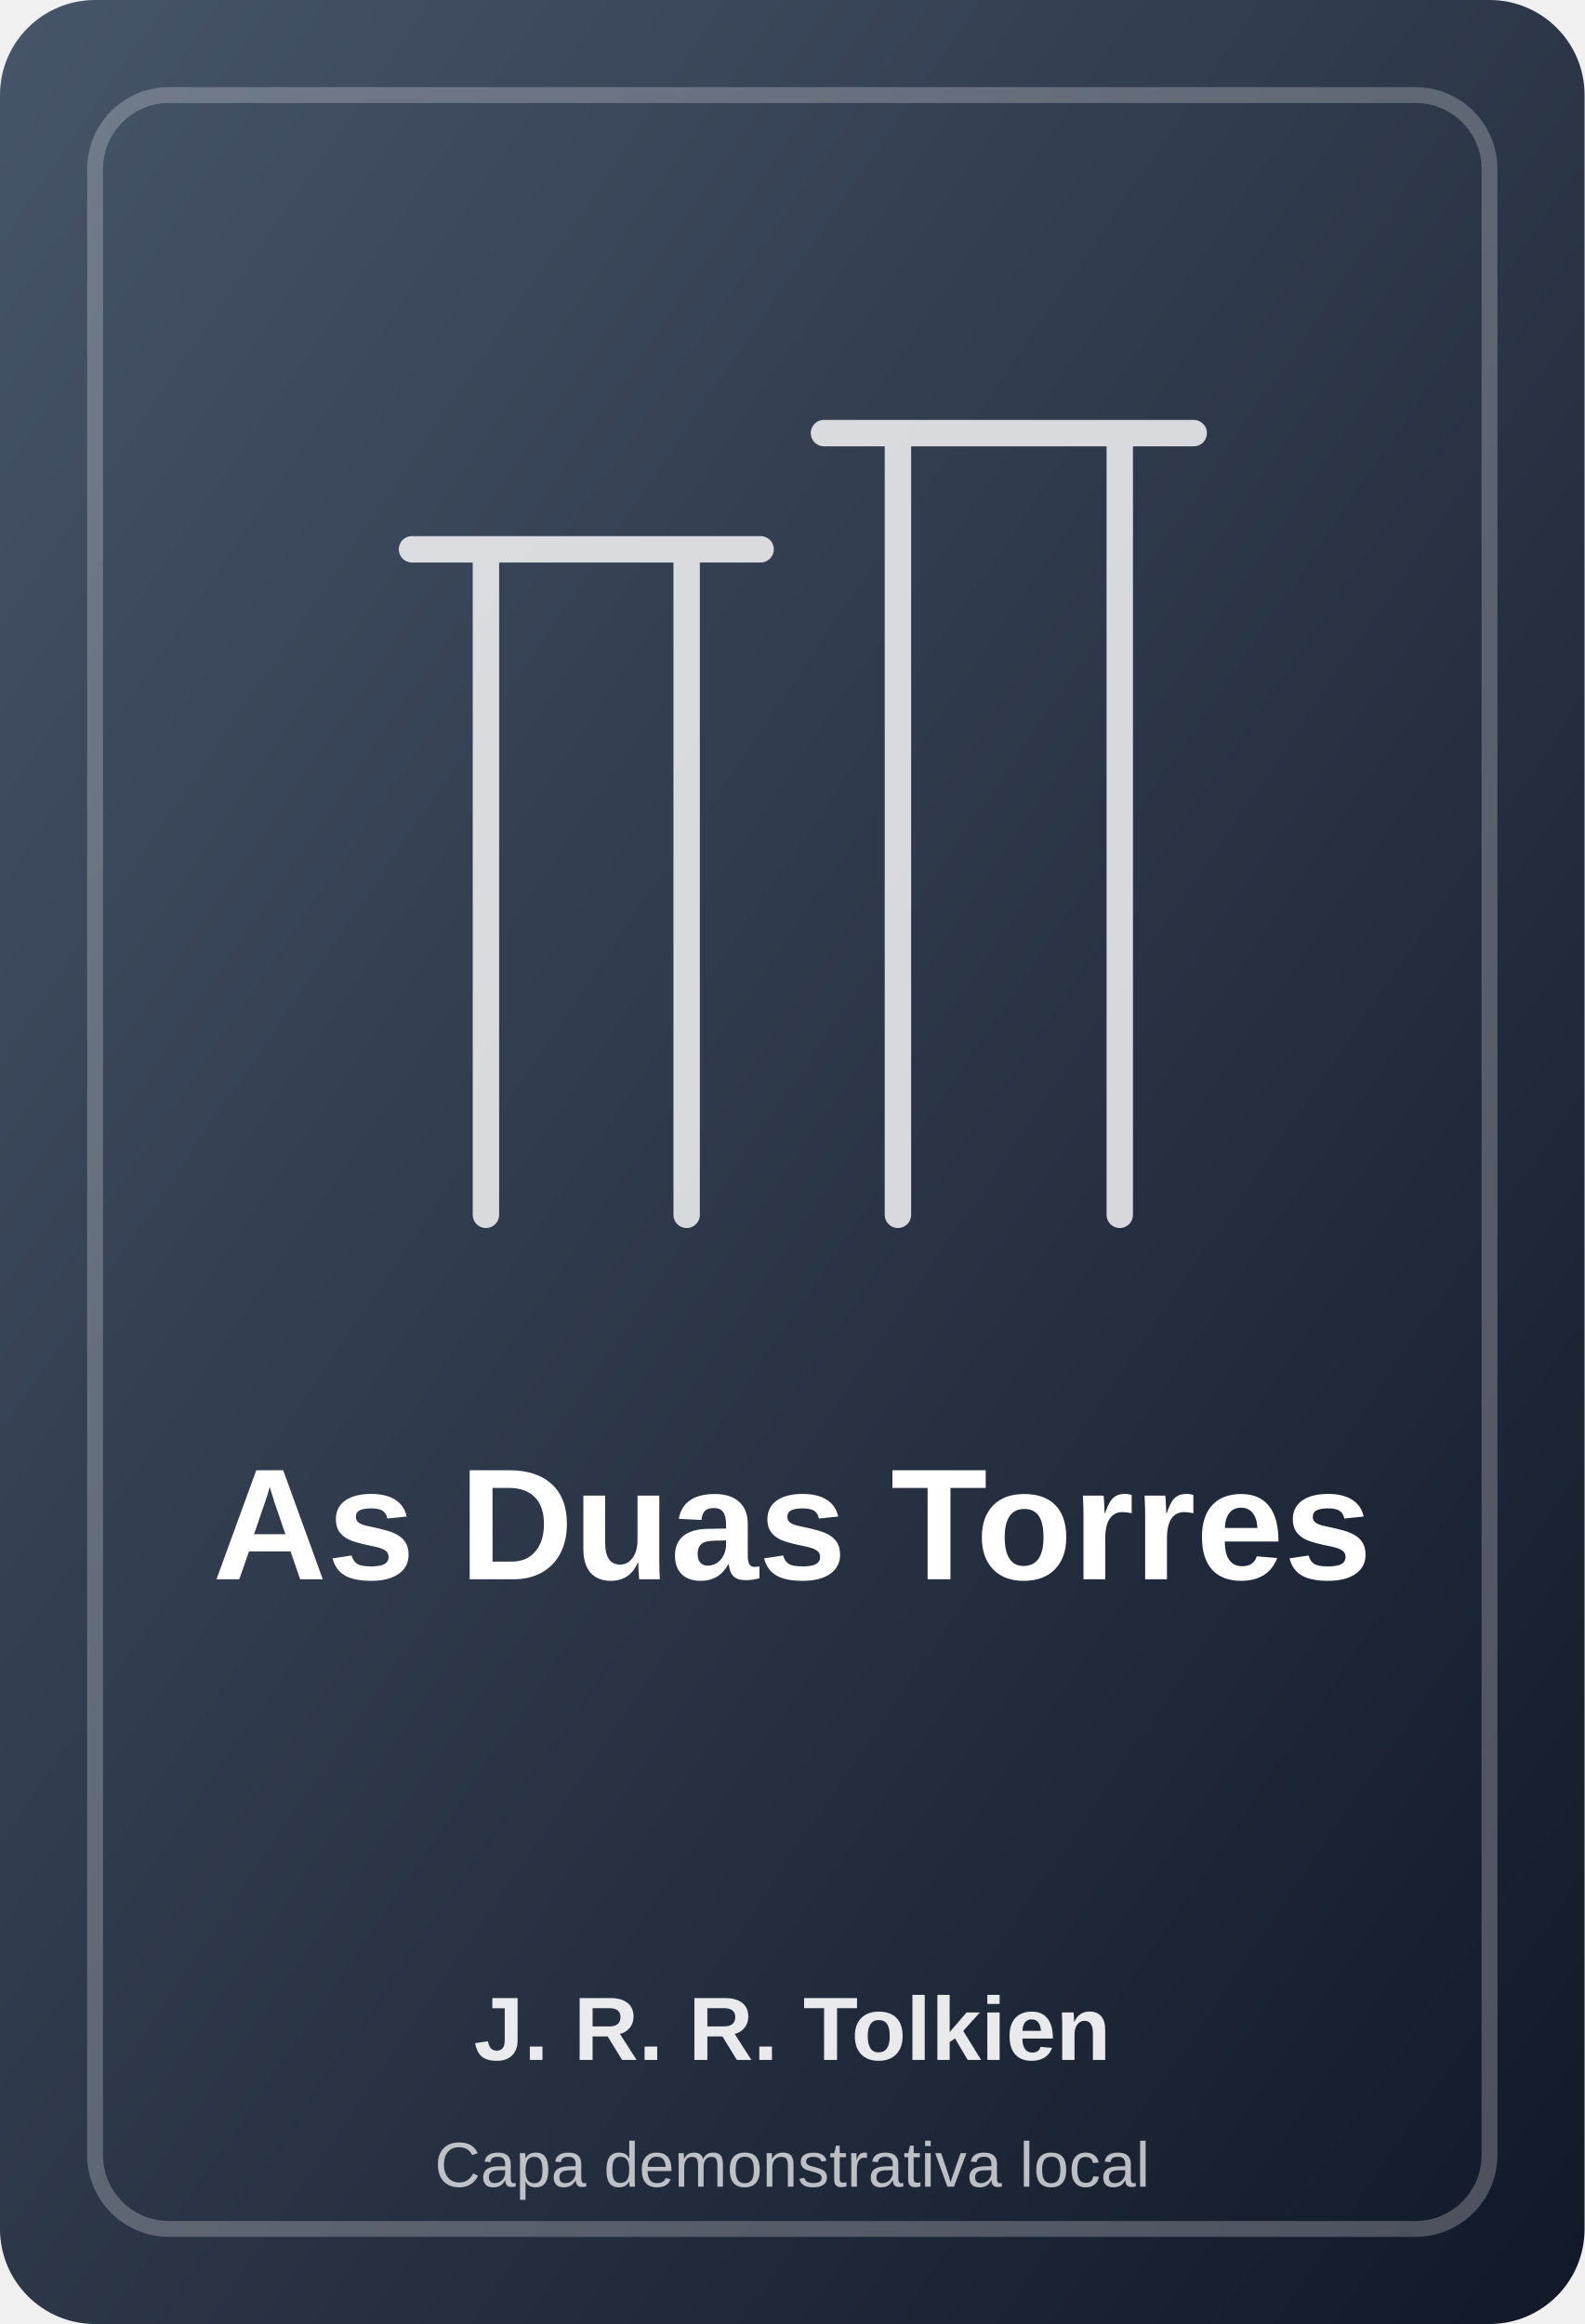
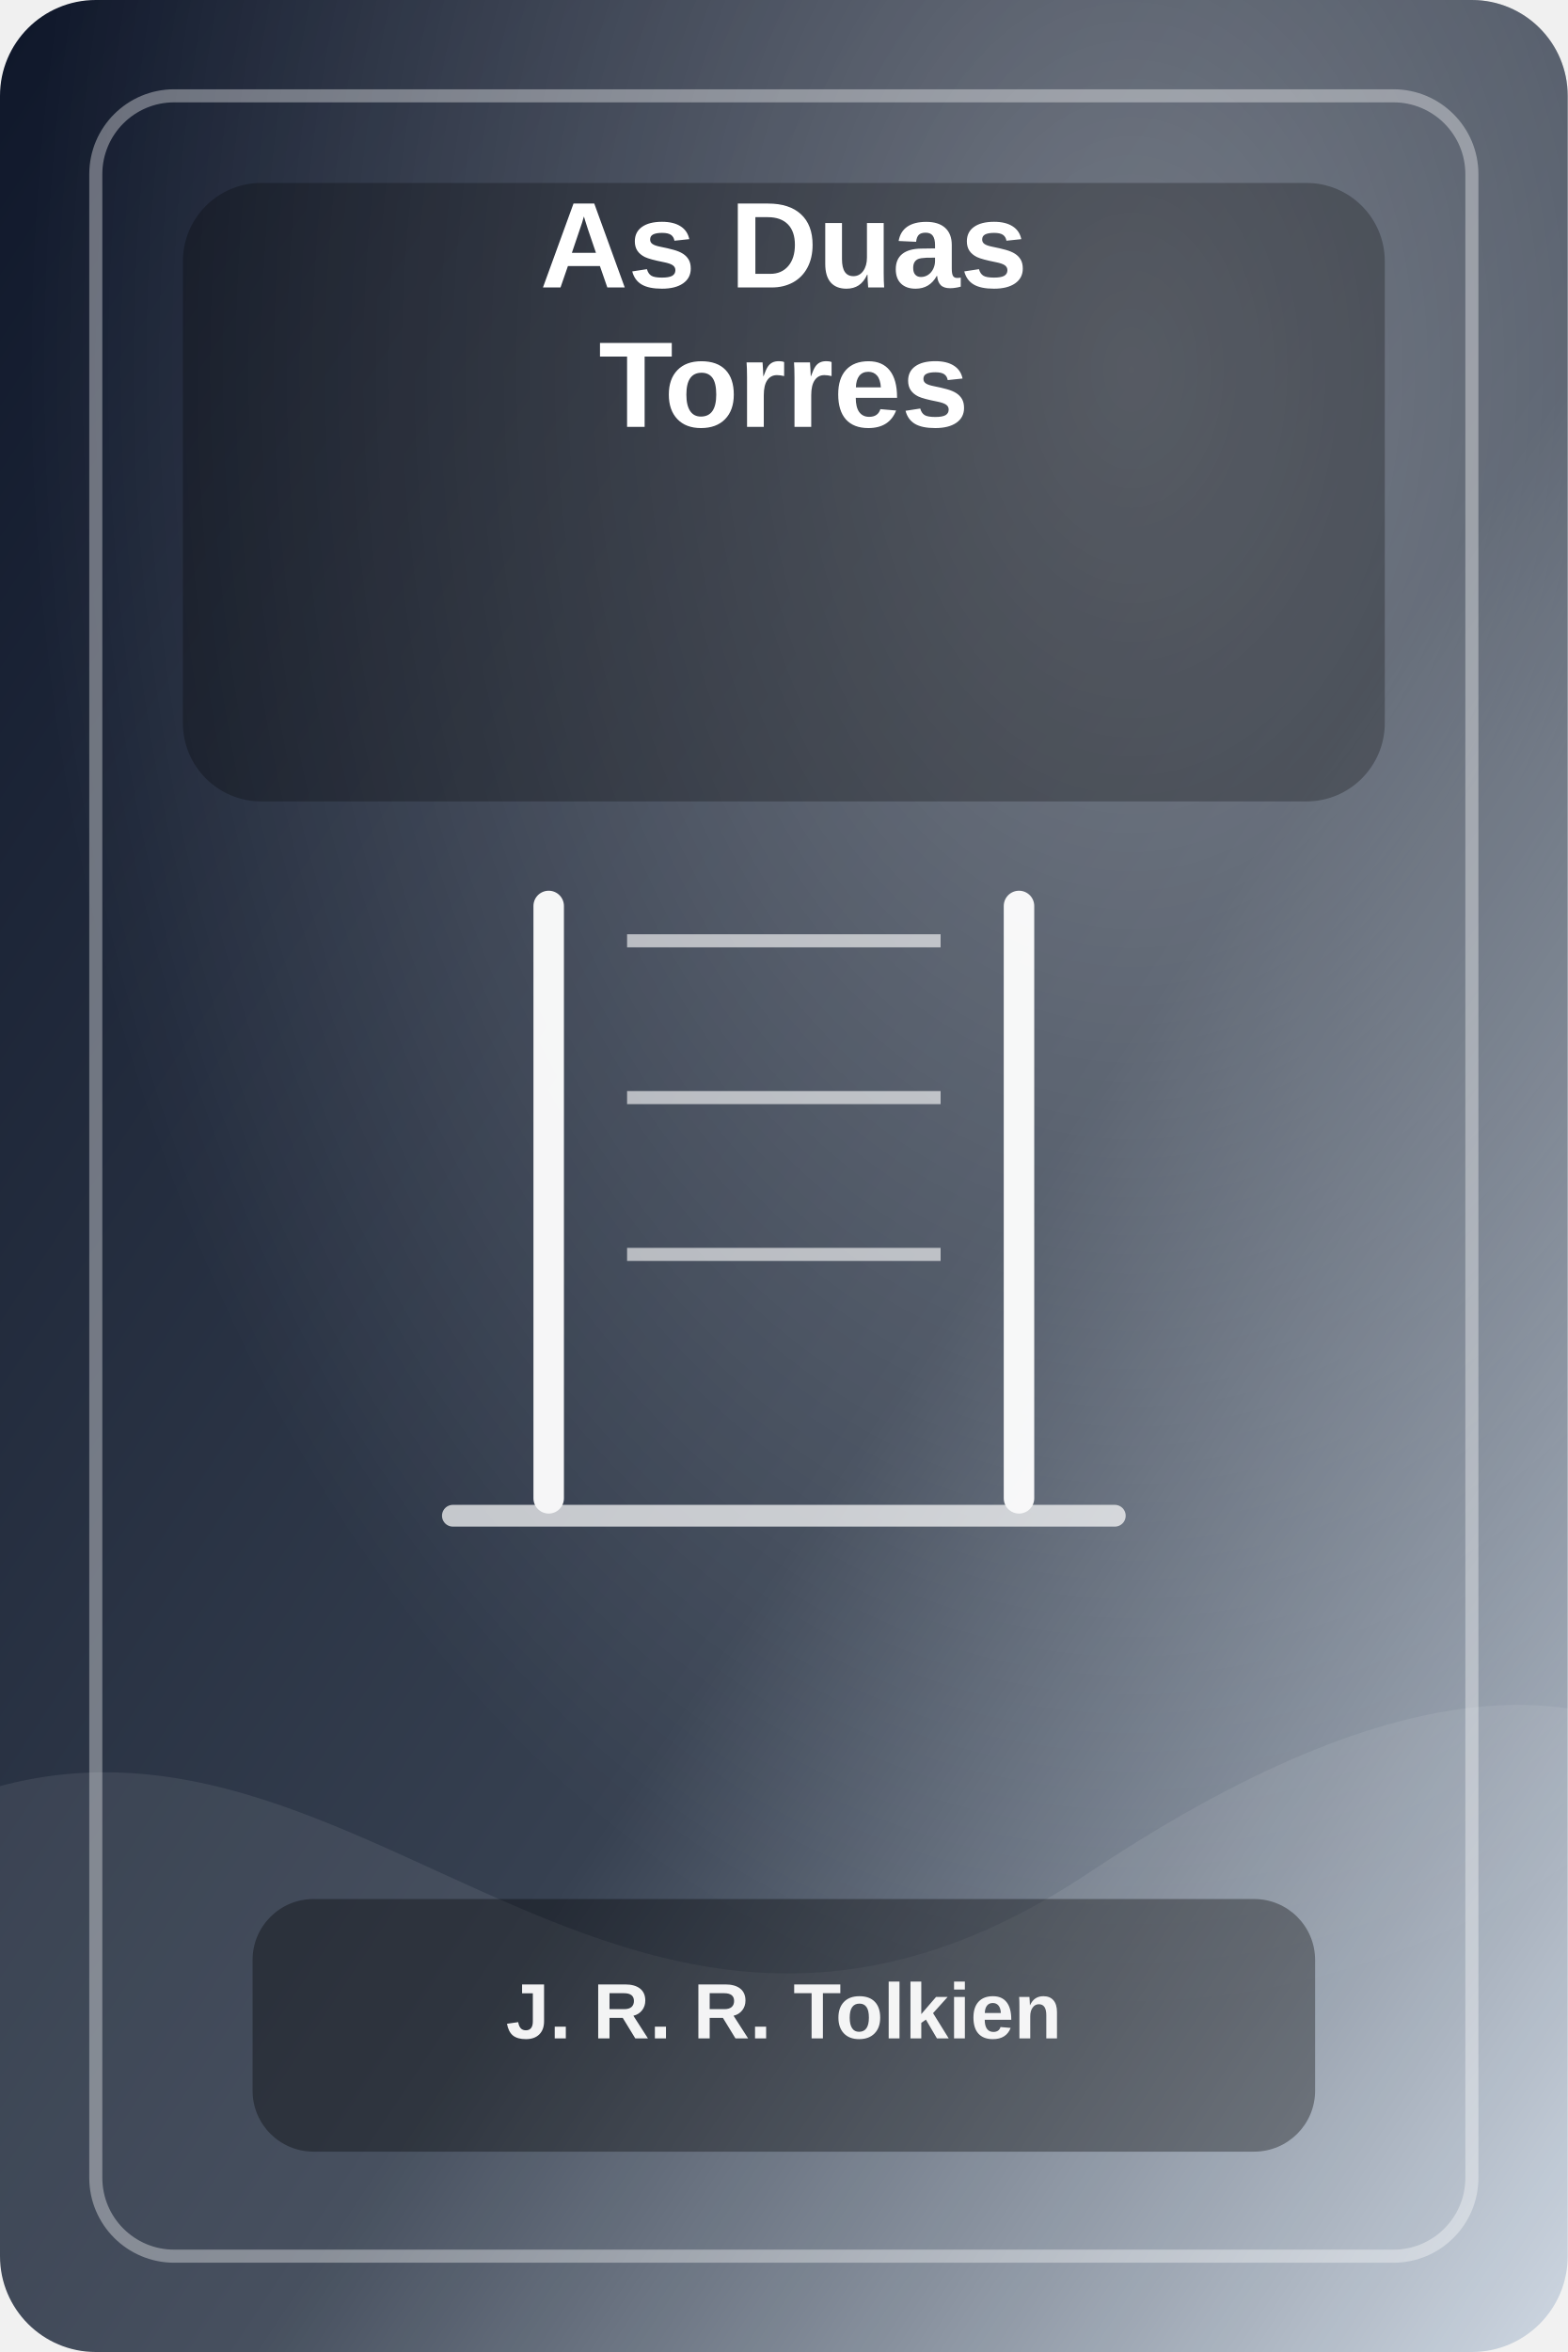
- <svg xmlns="http://www.w3.org/2000/svg" width="300" height="440" viewBox="0 0 300 440">
+ <svg xmlns="http://www.w3.org/2000/svg" width="360" height="540" viewBox="0 0 360 540" role="img" aria-label="Capa demonstrativa de As Duas Torres">
  <defs>
-     <linearGradient id="g" x1="0" y1="0" x2="1" y2="1">
-       <stop offset="0" stop-color="#475569" />
-       <stop offset="1" stop-color="#111827" />
+     <linearGradient id="bg" x1="0" y1="0" x2="1" y2="1">
+       <stop offset="0" stop-color="#0f172a" />
+       <stop offset="0.58" stop-color="#374151" />
+       <stop offset="1" stop-color="#cbd5e1" />
    </linearGradient>
+     <radialGradient id="glow" cx="72%" cy="16%" r="70%">
+       <stop offset="0" stop-color="#ffffff" stop-opacity=".34" />
+       <stop offset="1" stop-color="#ffffff" stop-opacity="0" />
+     </radialGradient>
  </defs>
-   <rect width="300" height="440" rx="18" fill="url(#g)" />
-   <rect x="18" y="18" width="264" height="404" rx="14" fill="none" stroke="rgba(255,255,255,.24)" stroke-width="3" />
-   <g opacity=".92">
-     <path fill="none" stroke="rgba(255,255,255,.88)" stroke-width="5" stroke-linecap="round" stroke-linejoin="round" d="M92 230V104h38v126M170 230V82h42v148M78 104h66M156 82h70" />
+   <rect width="360" height="540" rx="22" fill="url(#bg)" />
+   <rect width="360" height="540" rx="22" fill="url(#glow)" />
+   <path d="M-40 430C70 350 130 510 250 430s160-20 190 40v100H-40z" fill="#ffffff" opacity=".08" />
+   <rect x="22" y="22" width="316" height="496" rx="18" fill="none" stroke="#ffffff" stroke-opacity=".36" stroke-width="3" />
+   <rect x="42" y="42" width="276" height="142" rx="18" fill="#000000" opacity=".26" />
+   <text x="180" y="66" text-anchor="middle" font-family="Arial, Helvetica, sans-serif" font-size="28" font-weight="900" fill="#fff">As Duas</text>
+   <text x="180" y="98" text-anchor="middle" font-family="Arial, Helvetica, sans-serif" font-size="28" font-weight="900" fill="#fff">Torres</text>
+   <g opacity=".95">
+     <path d="M126 344V208M234 344V208" stroke="#fff" stroke-width="7" stroke-linecap="round" />
+     <path d="M144 216h72M144 252h72M144 288h72" stroke="#fff" stroke-width="3" opacity=".65" />
+     <path d="M104 348h152" stroke="#fff" stroke-width="5" stroke-linecap="round" opacity=".75" />
  </g>
-   <text x="150" y="299" text-anchor="middle" font-family="Arial, sans-serif" font-size="30" font-weight="800" fill="#fff">As Duas Torres</text>
-   <text x="150" y="390" text-anchor="middle" font-family="Arial, sans-serif" font-size="17" font-weight="700" fill="rgba(255,255,255,.9)">J. R. R. Tolkien</text>
-   <text x="150" y="414" text-anchor="middle" font-family="Arial, sans-serif" font-size="12" fill="rgba(255,255,255,.7)">Capa demonstrativa local</text>
+   <rect x="58" y="436" width="244" height="58" rx="14" fill="#000000" opacity=".34" />
+   <text x="180" y="468" text-anchor="middle" font-family="Arial, Helvetica, sans-serif" font-size="18" font-weight="700" fill="#fff" fill-opacity=".94">J. R. R. Tolkien</text>
</svg>
